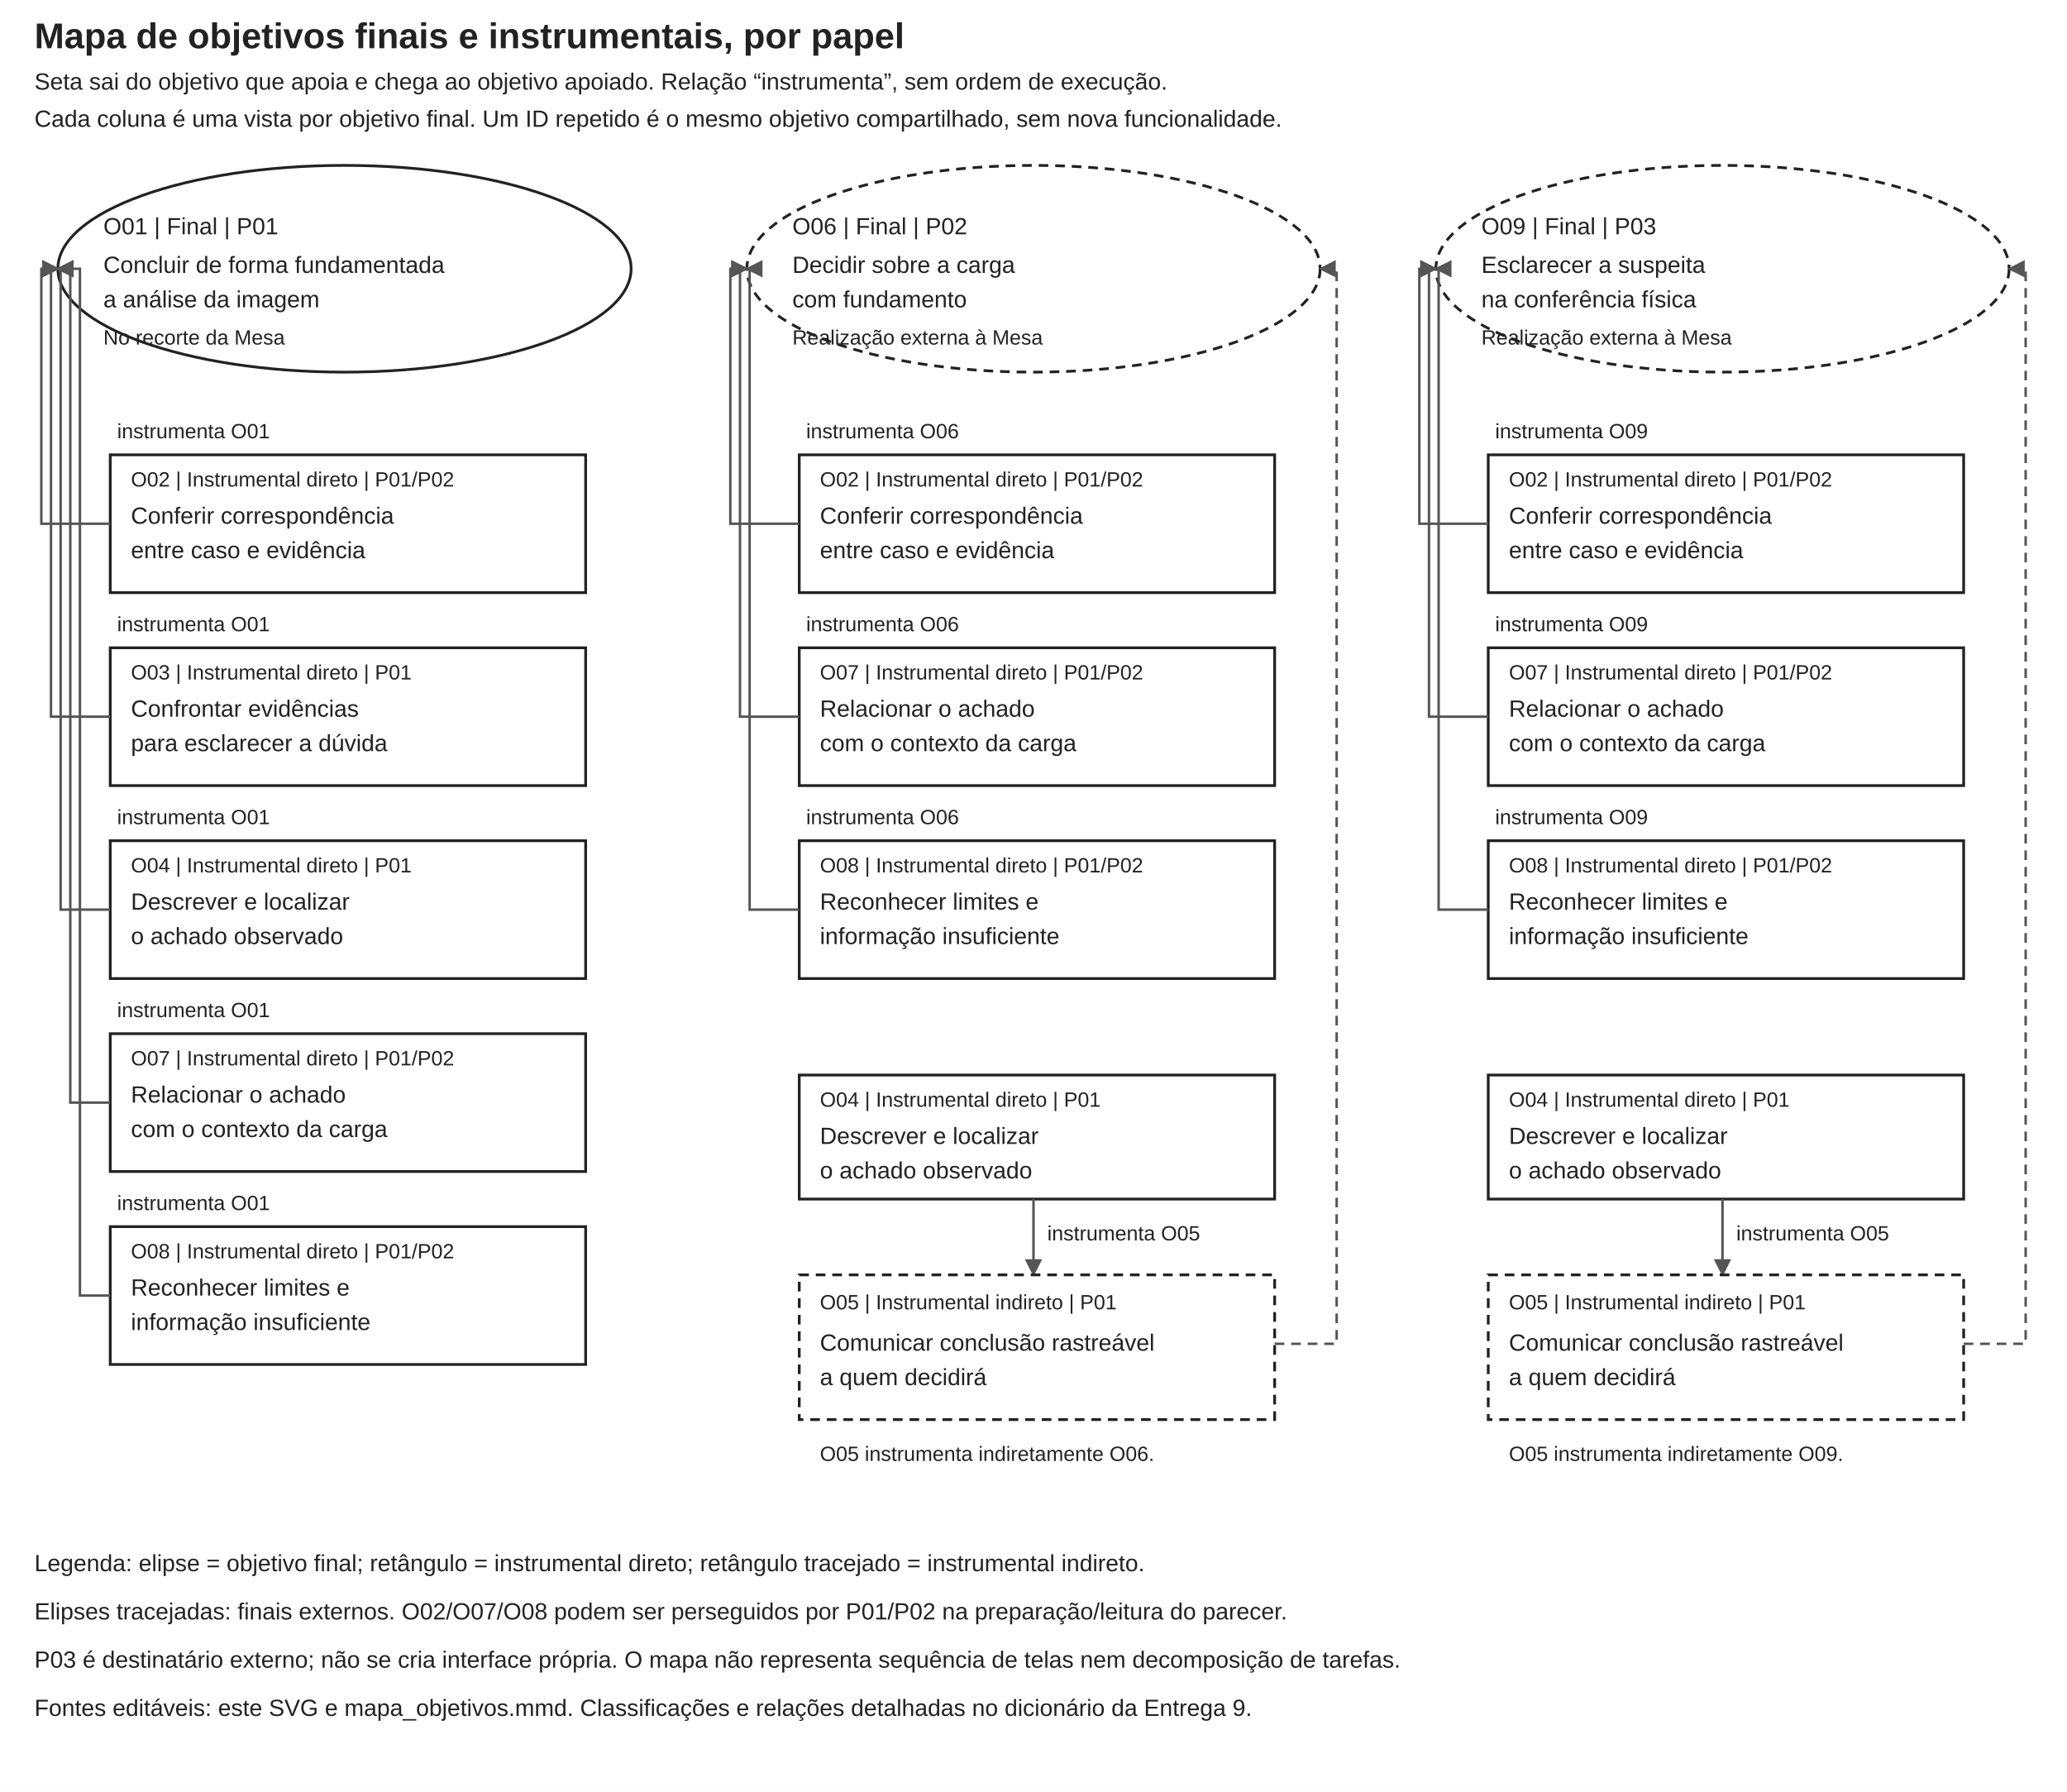
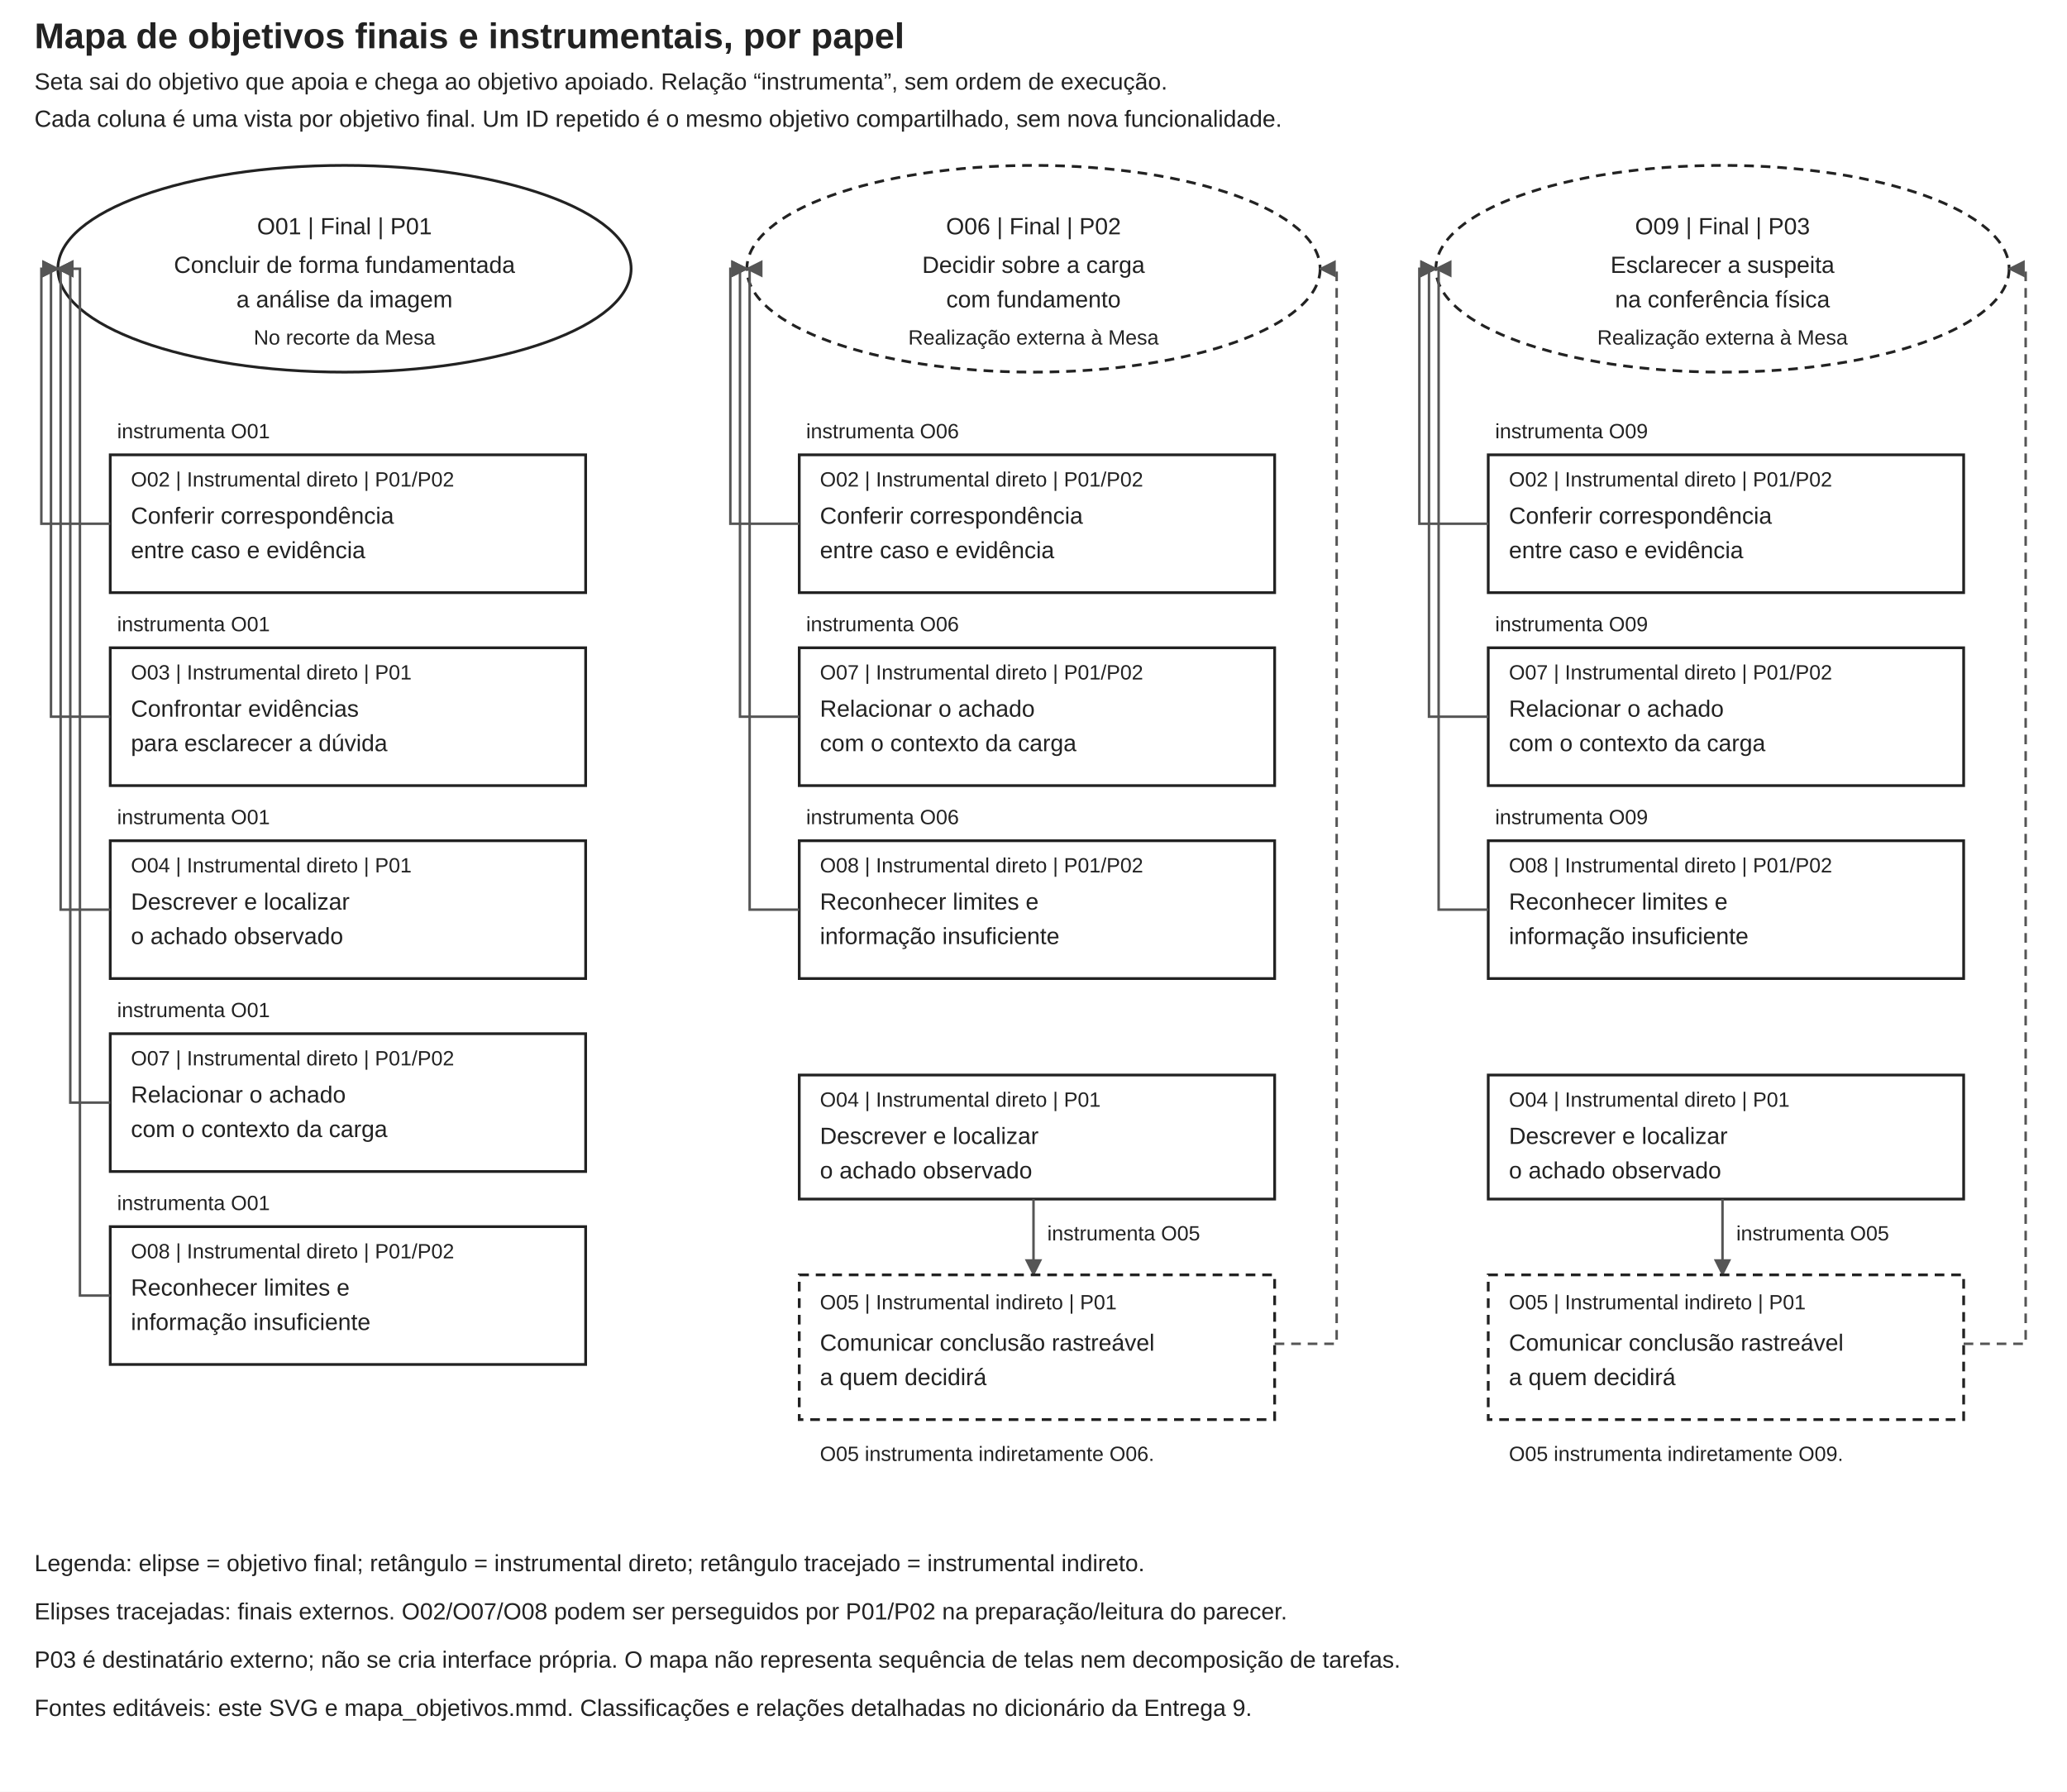
<svg xmlns="http://www.w3.org/2000/svg" width="1500" height="1300" viewBox="0 0 1500 1300" role="img" aria-labelledby="title">
  <style>text{font:17px Arial;fill:#222}.title{font-size:26px;font-weight:bold}.small{font-size:15px}.box{fill:white;stroke:#222;stroke-width:2}.edge{fill:none;stroke:#555;stroke-width:1.8;marker-end:url(#arrow)}</style>
  <defs>
    <marker id="arrow" viewBox="0 0 10 10" refX="9" refY="5" markerWidth="7" markerHeight="7" orient="auto">
      <path d="M0 0L10 5L0 10z" fill="#555" />
    </marker>
  </defs>
  <rect width="1500" height="1300" fill="white" />
  <text x="25" y="35" class="title">Mapa de objetivos finais e instrumentais, por papel</text>
  <text x="25" y="65">Seta sai do objetivo que apoia e chega ao objetivo apoiado. Relação “instrumenta”, sem ordem de execução.</text>
  <text x="25" y="92">Cada coluna é uma vista por objetivo final. Um ID repetido é o mesmo objetivo compartilhado, sem nova funcionalidade.</text>
  <ellipse cx="250" cy="195" rx="208" ry="75" class="box" />
-   <text x="75" y="170">O01 | Final | P01</text>
-   <text x="75" y="198">Concluir de forma fundamentada</text>
-   <text x="75" y="223">a análise da imagem</text>
-   <text x="75" y="250" class="small">No recorte da Mesa</text>
+   <text x="250" y="170" text-anchor="middle">O01 | Final | P01</text>
+   <text x="250" y="198" text-anchor="middle">Concluir de forma fundamentada</text>
+   <text x="250" y="223" text-anchor="middle">a análise da imagem</text>
+   <text x="250" y="250" text-anchor="middle" class="small">No recorte da Mesa</text>
  <rect x="80" y="330" width="345" height="100" class="box" />
  <text x="95" y="353" class="small">O02 | Instrumental direto | P01/P02</text>
  <text x="95" y="380">Conferir correspondência</text>
  <text x="95" y="405">entre caso e evidência</text>
  <path d="M80 380 L30 380 L30 195 L42 195" class="edge" />
  <text x="85" y="318" class="small">instrumenta O01</text>
  <rect x="80" y="470" width="345" height="100" class="box" />
  <text x="95" y="493" class="small">O03 | Instrumental direto | P01</text>
  <text x="95" y="520">Confrontar evidências</text>
  <text x="95" y="545">para esclarecer a dúvida</text>
  <path d="M80 520 L37 520 L37 195 L42 195" class="edge" />
  <text x="85" y="458" class="small">instrumenta O01</text>
  <rect x="80" y="610" width="345" height="100" class="box" />
  <text x="95" y="633" class="small">O04 | Instrumental direto | P01</text>
  <text x="95" y="660">Descrever e localizar</text>
  <text x="95" y="685">o achado observado</text>
  <path d="M80 660 L44 660 L44 195 L42 195" class="edge" />
  <text x="85" y="598" class="small">instrumenta O01</text>
  <rect x="80" y="750" width="345" height="100" class="box" />
  <text x="95" y="773" class="small">O07 | Instrumental direto | P01/P02</text>
  <text x="95" y="800">Relacionar o achado</text>
  <text x="95" y="825">com o contexto da carga</text>
  <path d="M80 800 L51 800 L51 195 L42 195" class="edge" />
  <text x="85" y="738" class="small">instrumenta O01</text>
  <rect x="80" y="890" width="345" height="100" class="box" />
  <text x="95" y="913" class="small">O08 | Instrumental direto | P01/P02</text>
  <text x="95" y="940">Reconhecer limites e</text>
  <text x="95" y="965">informação insuficiente</text>
  <path d="M80 940 L58 940 L58 195 L42 195" class="edge" />
  <text x="85" y="878" class="small">instrumenta O01</text>
  <ellipse cx="750" cy="195" rx="208" ry="75" class="box" stroke-dasharray="7 5" />
-   <text x="575" y="170">O06 | Final | P02</text>
-   <text x="575" y="198">Decidir sobre a carga</text>
-   <text x="575" y="223">com fundamento</text>
-   <text x="575" y="250" class="small">Realização externa à Mesa</text>
+   <text x="750" y="170" text-anchor="middle">O06 | Final | P02</text>
+   <text x="750" y="198" text-anchor="middle">Decidir sobre a carga</text>
+   <text x="750" y="223" text-anchor="middle">com fundamento</text>
+   <text x="750" y="250" text-anchor="middle" class="small">Realização externa à Mesa</text>
  <rect x="580" y="330" width="345" height="100" class="box" />
  <text x="595" y="353" class="small">O02 | Instrumental direto | P01/P02</text>
  <text x="595" y="380">Conferir correspondência</text>
  <text x="595" y="405">entre caso e evidência</text>
  <path d="M580 380 L530 380 L530 195 L542 195" class="edge" />
  <text x="585" y="318" class="small">instrumenta O06</text>
  <rect x="580" y="470" width="345" height="100" class="box" />
  <text x="595" y="493" class="small">O07 | Instrumental direto | P01/P02</text>
  <text x="595" y="520">Relacionar o achado</text>
  <text x="595" y="545">com o contexto da carga</text>
  <path d="M580 520 L537 520 L537 195 L542 195" class="edge" />
  <text x="585" y="458" class="small">instrumenta O06</text>
  <rect x="580" y="610" width="345" height="100" class="box" />
  <text x="595" y="633" class="small">O08 | Instrumental direto | P01/P02</text>
  <text x="595" y="660">Reconhecer limites e</text>
  <text x="595" y="685">informação insuficiente</text>
  <path d="M580 660 L544 660 L544 195 L542 195" class="edge" />
  <text x="585" y="598" class="small">instrumenta O06</text>
  <rect x="580" y="780" width="345" height="90" class="box" />
  <text x="595" y="803" class="small">O04 | Instrumental direto | P01</text>
  <text x="595" y="830">Descrever e localizar</text>
  <text x="595" y="855">o achado observado</text>
  <path d="M750 870 L750 925" class="edge" />
  <text x="760" y="900" class="small">instrumenta O05</text>
  <rect x="580" y="925" width="345" height="105" class="box" stroke-dasharray="7 5" />
  <text x="595" y="950" class="small">O05 | Instrumental indireto | P01</text>
  <text x="595" y="980">Comunicar conclusão rastreável</text>
  <text x="595" y="1005">a quem decidirá</text>
  <path d="M925 975 L970 975 L970 195 L958 195" class="edge" stroke-dasharray="7 5" />
  <text x="595" y="1060" class="small">O05 instrumenta indiretamente O06.</text>
  <ellipse cx="1250" cy="195" rx="208" ry="75" class="box" stroke-dasharray="7 5" />
-   <text x="1075" y="170">O09 | Final | P03</text>
-   <text x="1075" y="198">Esclarecer a suspeita</text>
-   <text x="1075" y="223">na conferência física</text>
-   <text x="1075" y="250" class="small">Realização externa à Mesa</text>
+   <text x="1250" y="170" text-anchor="middle">O09 | Final | P03</text>
+   <text x="1250" y="198" text-anchor="middle">Esclarecer a suspeita</text>
+   <text x="1250" y="223" text-anchor="middle">na conferência física</text>
+   <text x="1250" y="250" text-anchor="middle" class="small">Realização externa à Mesa</text>
  <rect x="1080" y="330" width="345" height="100" class="box" />
  <text x="1095" y="353" class="small">O02 | Instrumental direto | P01/P02</text>
  <text x="1095" y="380">Conferir correspondência</text>
  <text x="1095" y="405">entre caso e evidência</text>
  <path d="M1080 380 L1030 380 L1030 195 L1042 195" class="edge" />
  <text x="1085" y="318" class="small">instrumenta O09</text>
  <rect x="1080" y="470" width="345" height="100" class="box" />
  <text x="1095" y="493" class="small">O07 | Instrumental direto | P01/P02</text>
  <text x="1095" y="520">Relacionar o achado</text>
  <text x="1095" y="545">com o contexto da carga</text>
  <path d="M1080 520 L1037 520 L1037 195 L1042 195" class="edge" />
  <text x="1085" y="458" class="small">instrumenta O09</text>
  <rect x="1080" y="610" width="345" height="100" class="box" />
  <text x="1095" y="633" class="small">O08 | Instrumental direto | P01/P02</text>
  <text x="1095" y="660">Reconhecer limites e</text>
  <text x="1095" y="685">informação insuficiente</text>
  <path d="M1080 660 L1044 660 L1044 195 L1042 195" class="edge" />
  <text x="1085" y="598" class="small">instrumenta O09</text>
  <rect x="1080" y="780" width="345" height="90" class="box" />
  <text x="1095" y="803" class="small">O04 | Instrumental direto | P01</text>
  <text x="1095" y="830">Descrever e localizar</text>
  <text x="1095" y="855">o achado observado</text>
  <path d="M1250 870 L1250 925" class="edge" />
  <text x="1260" y="900" class="small">instrumenta O05</text>
  <rect x="1080" y="925" width="345" height="105" class="box" stroke-dasharray="7 5" />
  <text x="1095" y="950" class="small">O05 | Instrumental indireto | P01</text>
  <text x="1095" y="980">Comunicar conclusão rastreável</text>
  <text x="1095" y="1005">a quem decidirá</text>
  <path d="M1425 975 L1470 975 L1470 195 L1458 195" class="edge" stroke-dasharray="7 5" />
  <text x="1095" y="1060" class="small">O05 instrumenta indiretamente O09.</text>
  <text x="25" y="1140">Legenda: elipse = objetivo final; retângulo = instrumental direto; retângulo tracejado = instrumental indireto.</text>
  <text x="25" y="1175">Elipses tracejadas: finais externos. O02/O07/O08 podem ser perseguidos por P01/P02 na preparação/leitura do parecer.</text>
  <text x="25" y="1210">P03 é destinatário externo; não se cria interface própria. O mapa não representa sequência de telas nem decomposição de tarefas.</text>
  <text x="25" y="1245">Fontes editáveis: este SVG e mapa_objetivos.mmd. Classificações e relações detalhadas no dicionário da Entrega 9.</text>
</svg>
